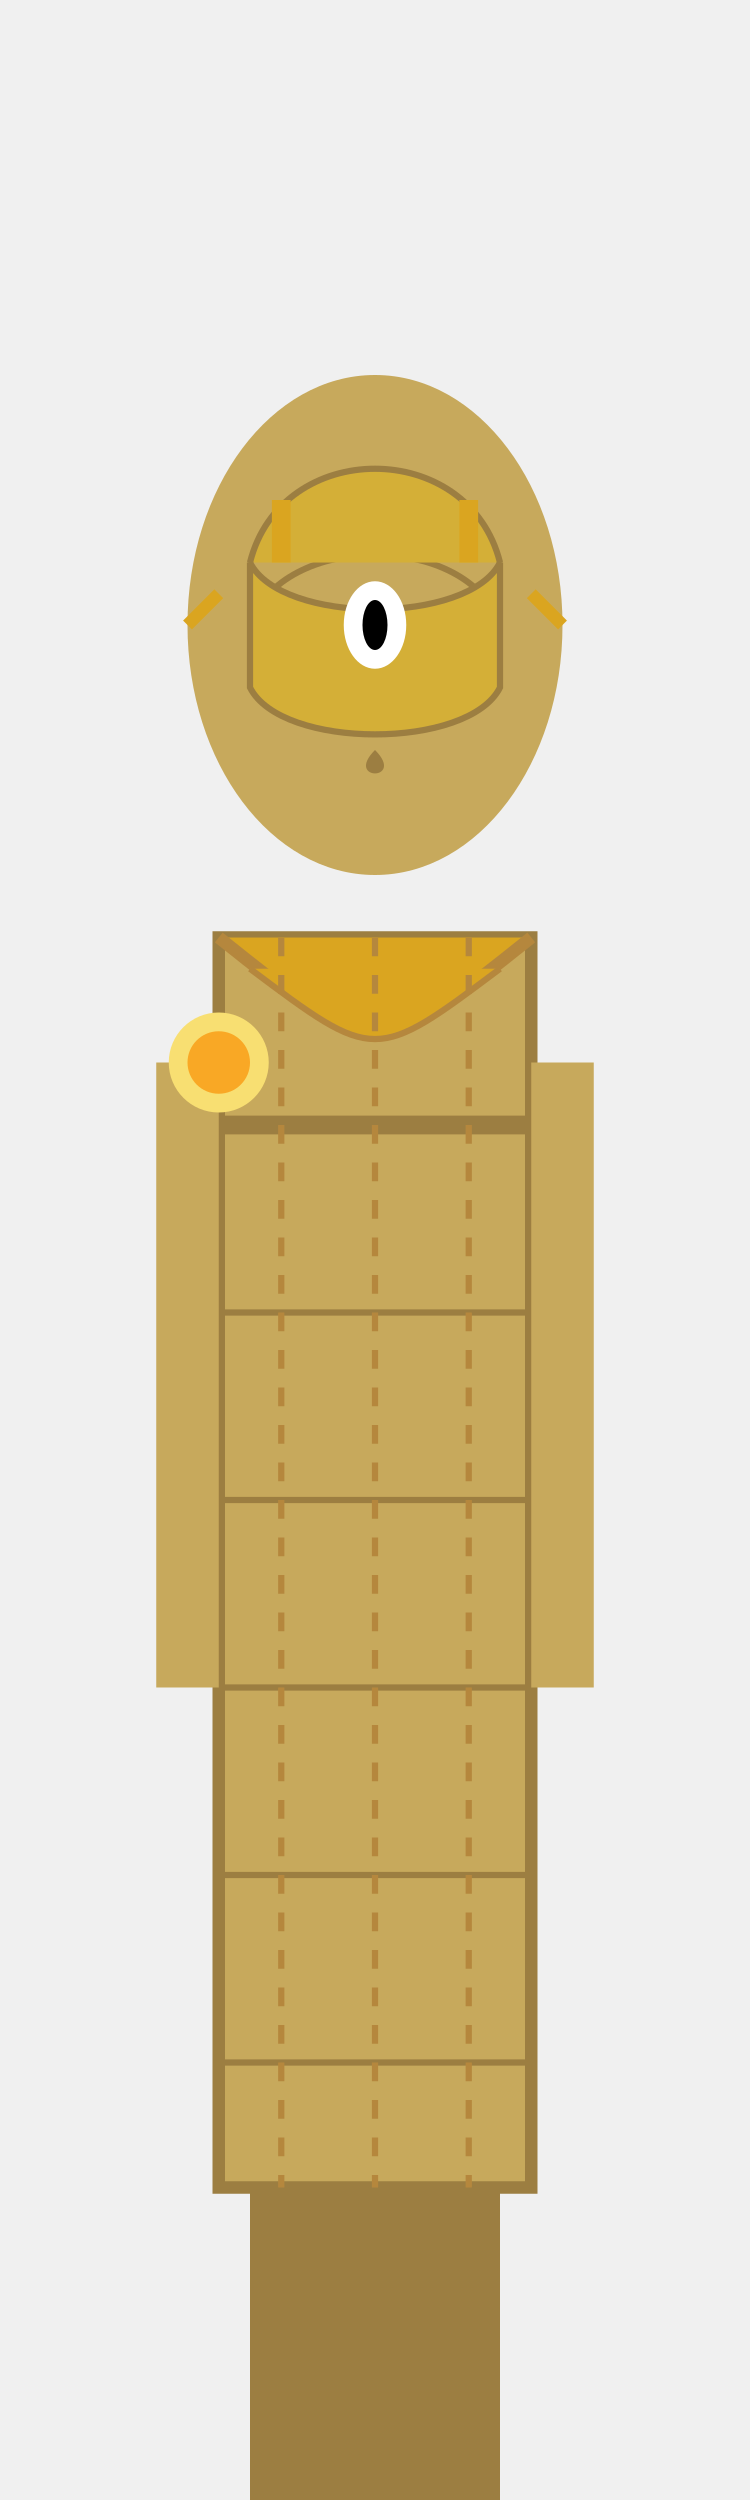
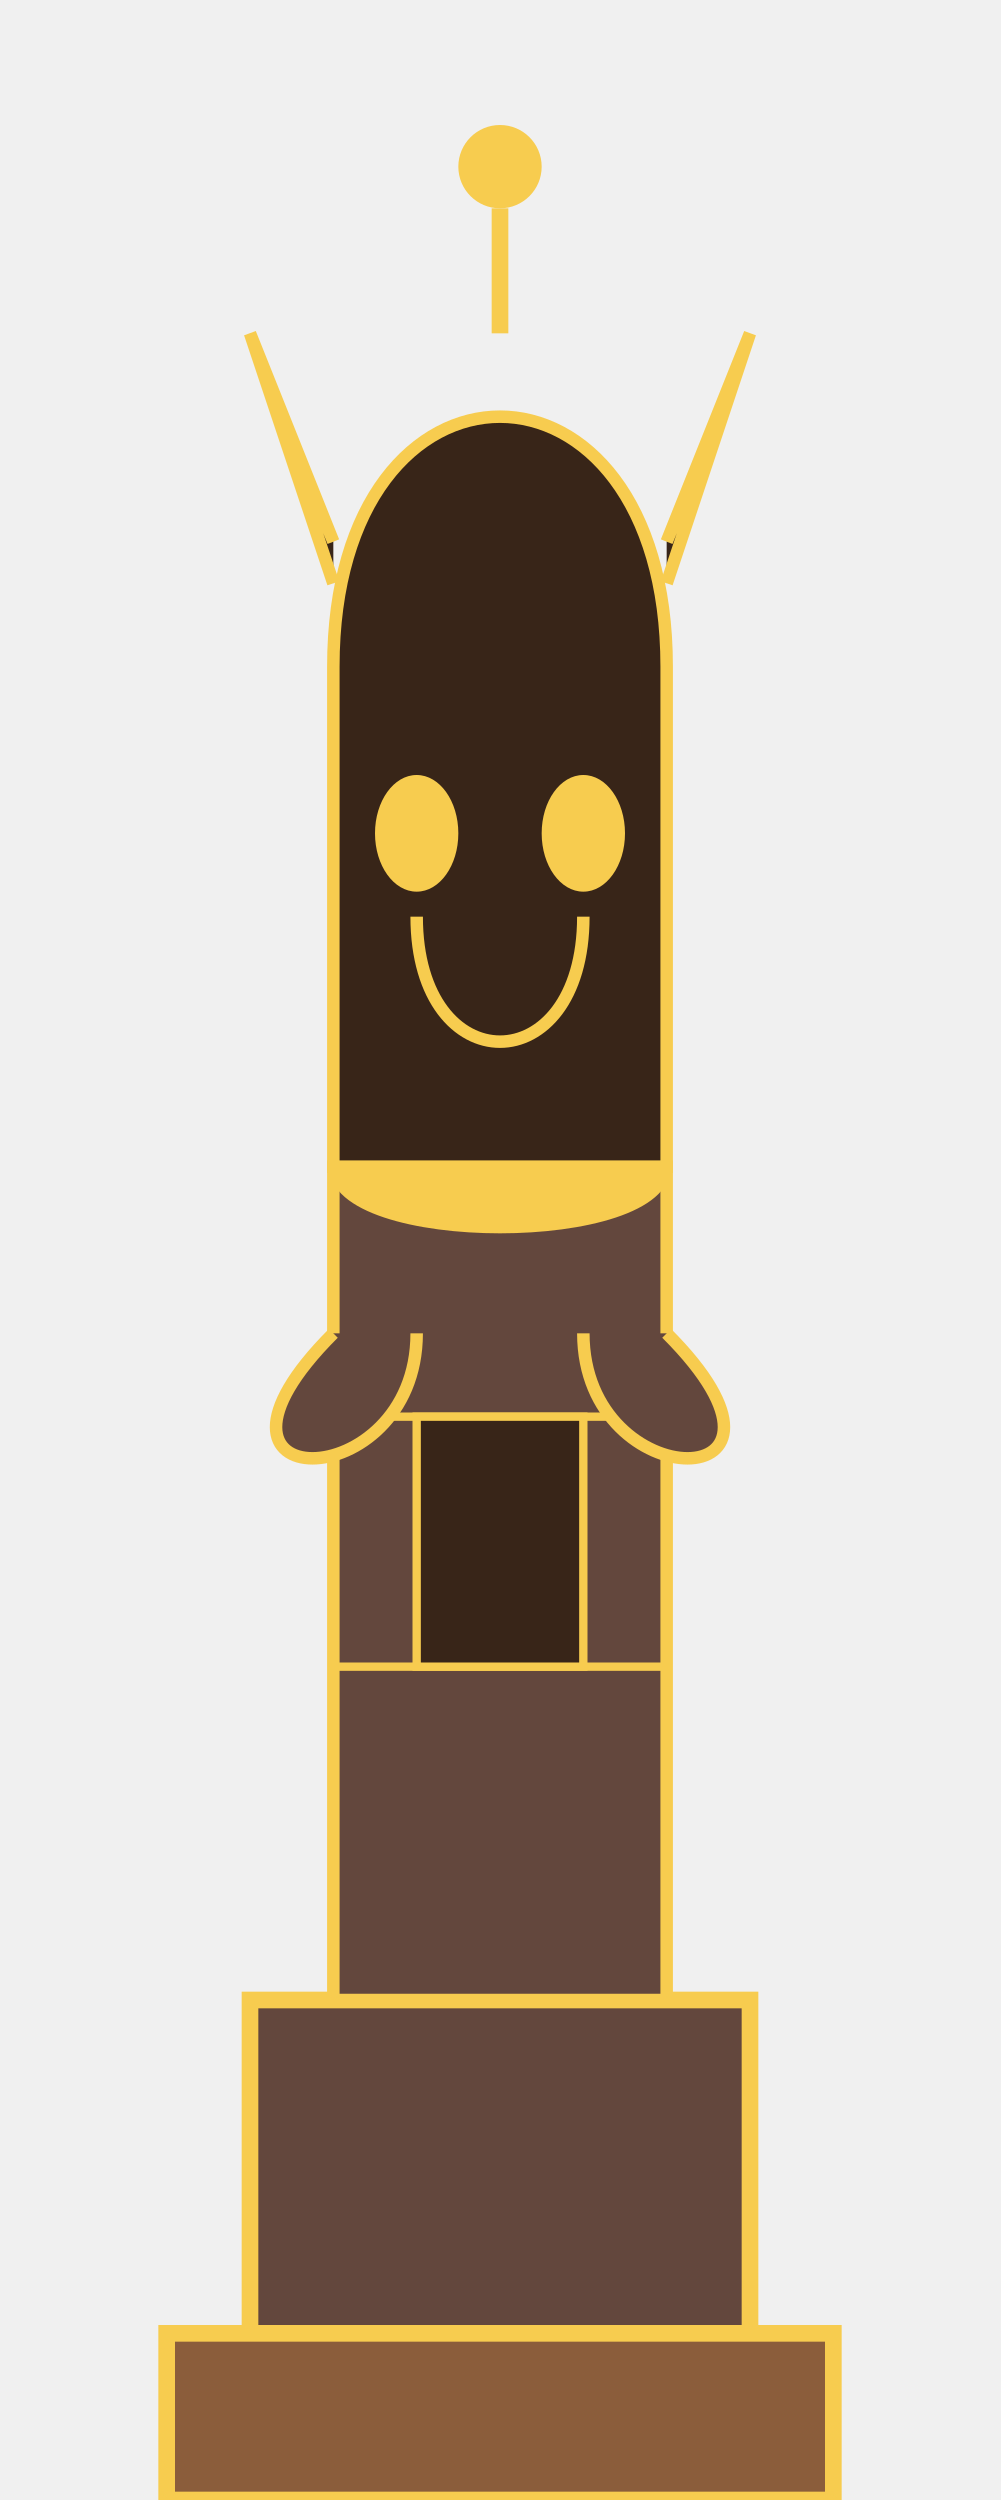
- <svg xmlns="http://www.w3.org/2000/svg" width="120" height="400" viewBox="0 0 120 400">
-   <rect x="40" y="350" width="40" height="50" fill="#9c7e41" />
-   <rect x="35" y="150" width="50" height="200" fill="#c7a95c" />
-   <path d="M35,150 L85,150 L85,350 L35,350 Z" fill="#c7a95c" stroke="#9c7e41" stroke-width="2" />
-   <path d="M35,180 L85,180" stroke="#9c7e41" stroke-width="3" />
-   <path d="M35,210 L85,210" stroke="#9c7e41" stroke-width="1" />
-   <path d="M35,240 L85,240" stroke="#9c7e41" stroke-width="1" />
-   <path d="M35,270 L85,270" stroke="#9c7e41" stroke-width="1" />
-   <path d="M35,300 L85,300" stroke="#9c7e41" stroke-width="1" />
-   <path d="M35,330 L85,330" stroke="#9c7e41" stroke-width="1" />
-   <path d="M35,150 C 60,170 60,170 85,150" fill="#daa520" stroke="#b5873d" stroke-width="2" />
-   <path d="M40,155 C 60,170 60,170 80,155" fill="#daa520" stroke="#b5873d" stroke-width="1" />
-   <rect x="25" y="170" width="10" height="100" fill="#c7a95c" />
-   <rect x="85" y="170" width="10" height="100" fill="#c7a95c" />
-   <ellipse cx="60" cy="100" rx="30" ry="40" fill="#c7a95c" />
-   <path d="M40,100 C 45,85 75,85 80,100" fill="#c7a95c" stroke="#9c7e41" stroke-width="1" />
-   <path d="M40,90 C 45,70 75,70 80,90" fill="#d4af37" stroke="#9c7e41" stroke-width="1" />
-   <path d="M40,90 L40,110 C 45,120 75,120 80,110 L80,90 C 75,100 45,100 40,90 Z" fill="#d4af37" stroke="#9c7e41" stroke-width="1" />
-   <ellipse cx="60" cy="100" rx="5" ry="7" fill="white" />
-   <ellipse cx="60" cy="100" rx="2" ry="4" fill="black" />
-   <path d="M60,107 L60,120 C 55,125 65,125 60,120 Z" fill="#9c7e41" />
-   <circle cx="35" cy="170" r="8" fill="#f8df72" />
-   <circle cx="35" cy="170" r="5" fill="#f9a825" />
-   <path d="M45,150 L45,350" stroke="#b5873d" stroke-width="1" stroke-dasharray="3,3" />
-   <path d="M60,150 L60,350" stroke="#b5873d" stroke-width="1" stroke-dasharray="3,3" />
-   <path d="M75,150 L75,350" stroke="#b5873d" stroke-width="1" stroke-dasharray="3,3" />
-   <path d="M45,80 L45,90" stroke="#daa520" stroke-width="3" />
-   <path d="M75,80 L75,90" stroke="#daa520" stroke-width="3" />
-   <path d="M30,100 L35,95" stroke="#daa520" stroke-width="2" />
-   <path d="M90,100 L85,95" stroke="#daa520" stroke-width="2" />
+ <svg xmlns="http://www.w3.org/2000/svg" width="120" height="300" viewBox="0 0 120 300">
+   <rect x="30" y="240" width="60" height="40" fill="#63473D" stroke="#f7cc4f" stroke-width="2" />
+   <rect x="20" y="280" width="80" height="20" fill="#8b5d3b" stroke="#f7cc4f" stroke-width="2" />
+   <rect x="40" y="140" width="40" height="100" fill="#63473D" stroke="#f7cc4f" stroke-width="1.5" />
+   <path d="M40,170 L80,170 M40,200 L80,200" stroke="#f7cc4f" stroke-width="1" fill="none" />
+   <rect x="50" y="170" width="20" height="30" fill="#382518" stroke="#f7cc4f" stroke-width="1" />
+   <path d="M40,160             C20,180 50,180 50,160" fill="#63473D" stroke="#f7cc4f" stroke-width="1.5" />
+   <path d="M80,160             C100,180 70,180 70,160" fill="#63473D" stroke="#f7cc4f" stroke-width="1.5" />
+   <path d="M40,80             C40,40 80,40 80,80            L80,140 L40,140 Z" fill="#382518" stroke="#f7cc4f" stroke-width="1.5" />
+   <path d="M40,70             L30,40 L40,65" fill="#382518" stroke="#f7cc4f" stroke-width="1.5" />
+   <path d="M80,70             L90,40 L80,65" fill="#382518" stroke="#f7cc4f" stroke-width="1.5" />
+   <ellipse cx="50" cy="100" rx="5" ry="7" fill="#f7cc4f" />
+   <ellipse cx="70" cy="100" rx="5" ry="7" fill="#f7cc4f" />
+   <path d="M50,110             C50,130 70,130 70,110" fill="#382518" stroke="#f7cc4f" stroke-width="1.5" />
+   <path d="M40,140             C40,150 80,150 80,140" fill="#f7cc4f" stroke="#f7cc4f" stroke-width="1" />
+   <path d="M60,40             L60,25" stroke="#f7cc4f" stroke-width="2" fill="none" />
+   <circle cx="60" cy="20" r="5" fill="#f7cc4f" />
</svg>
